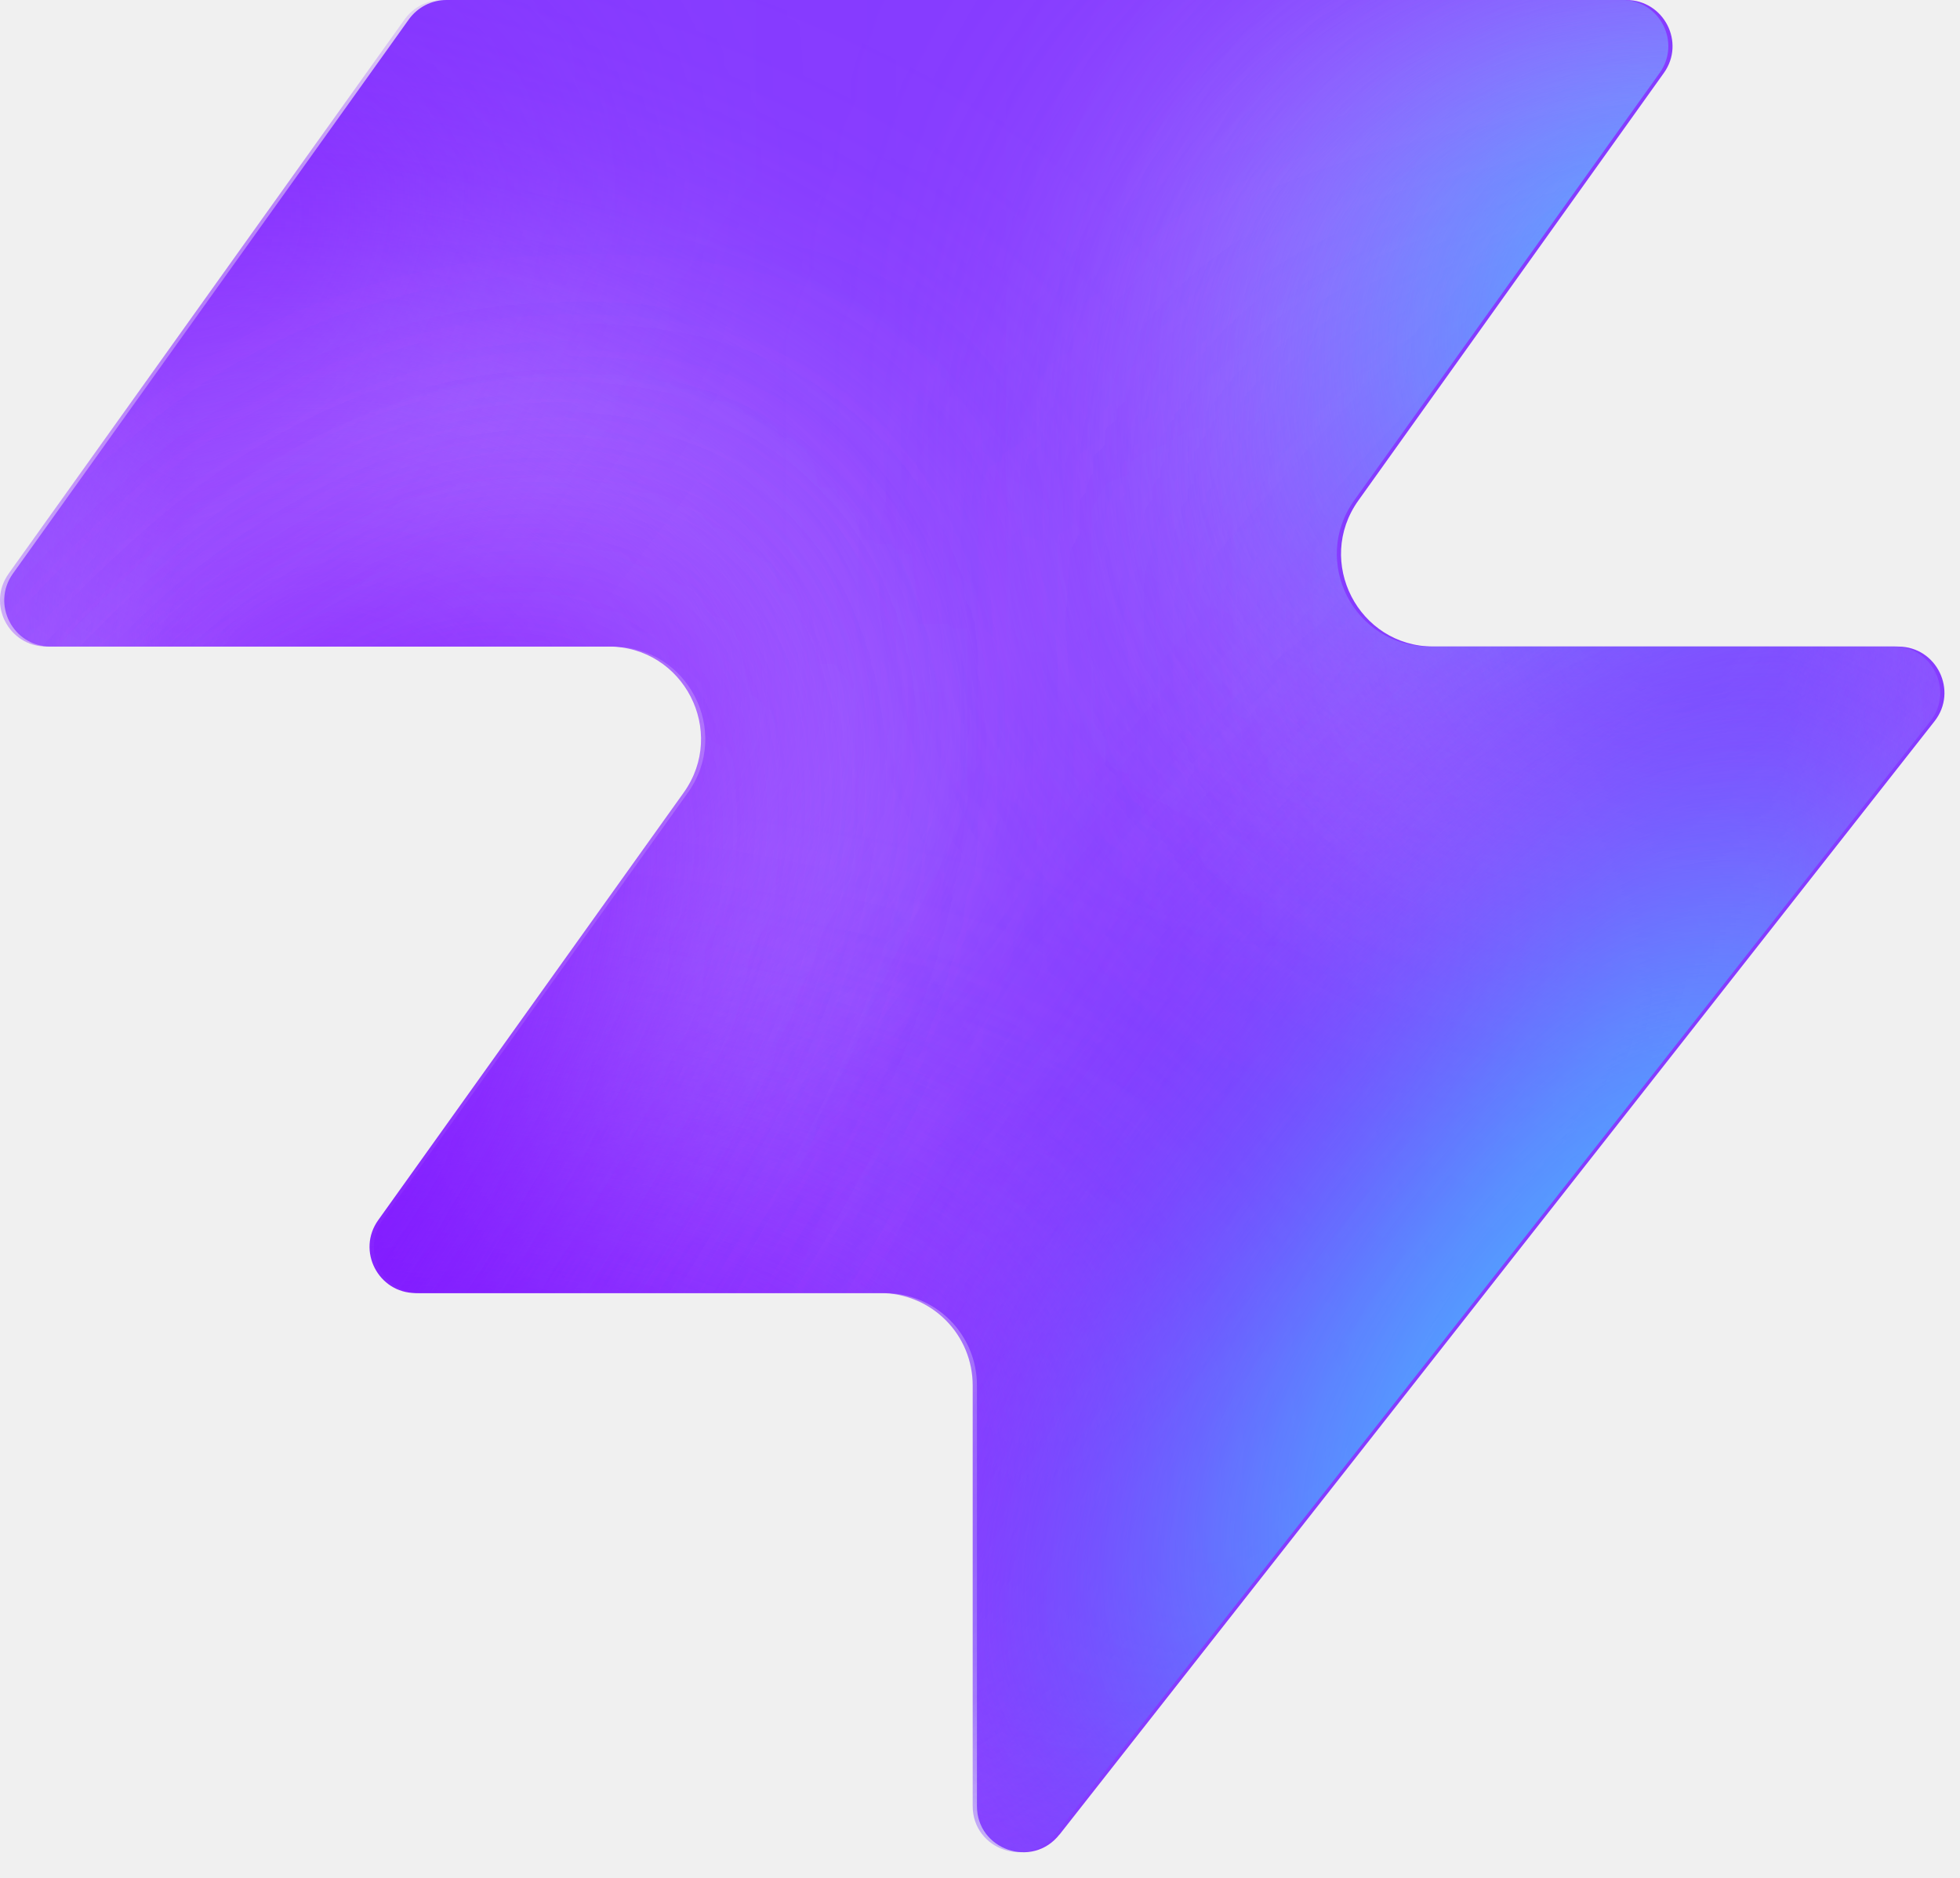
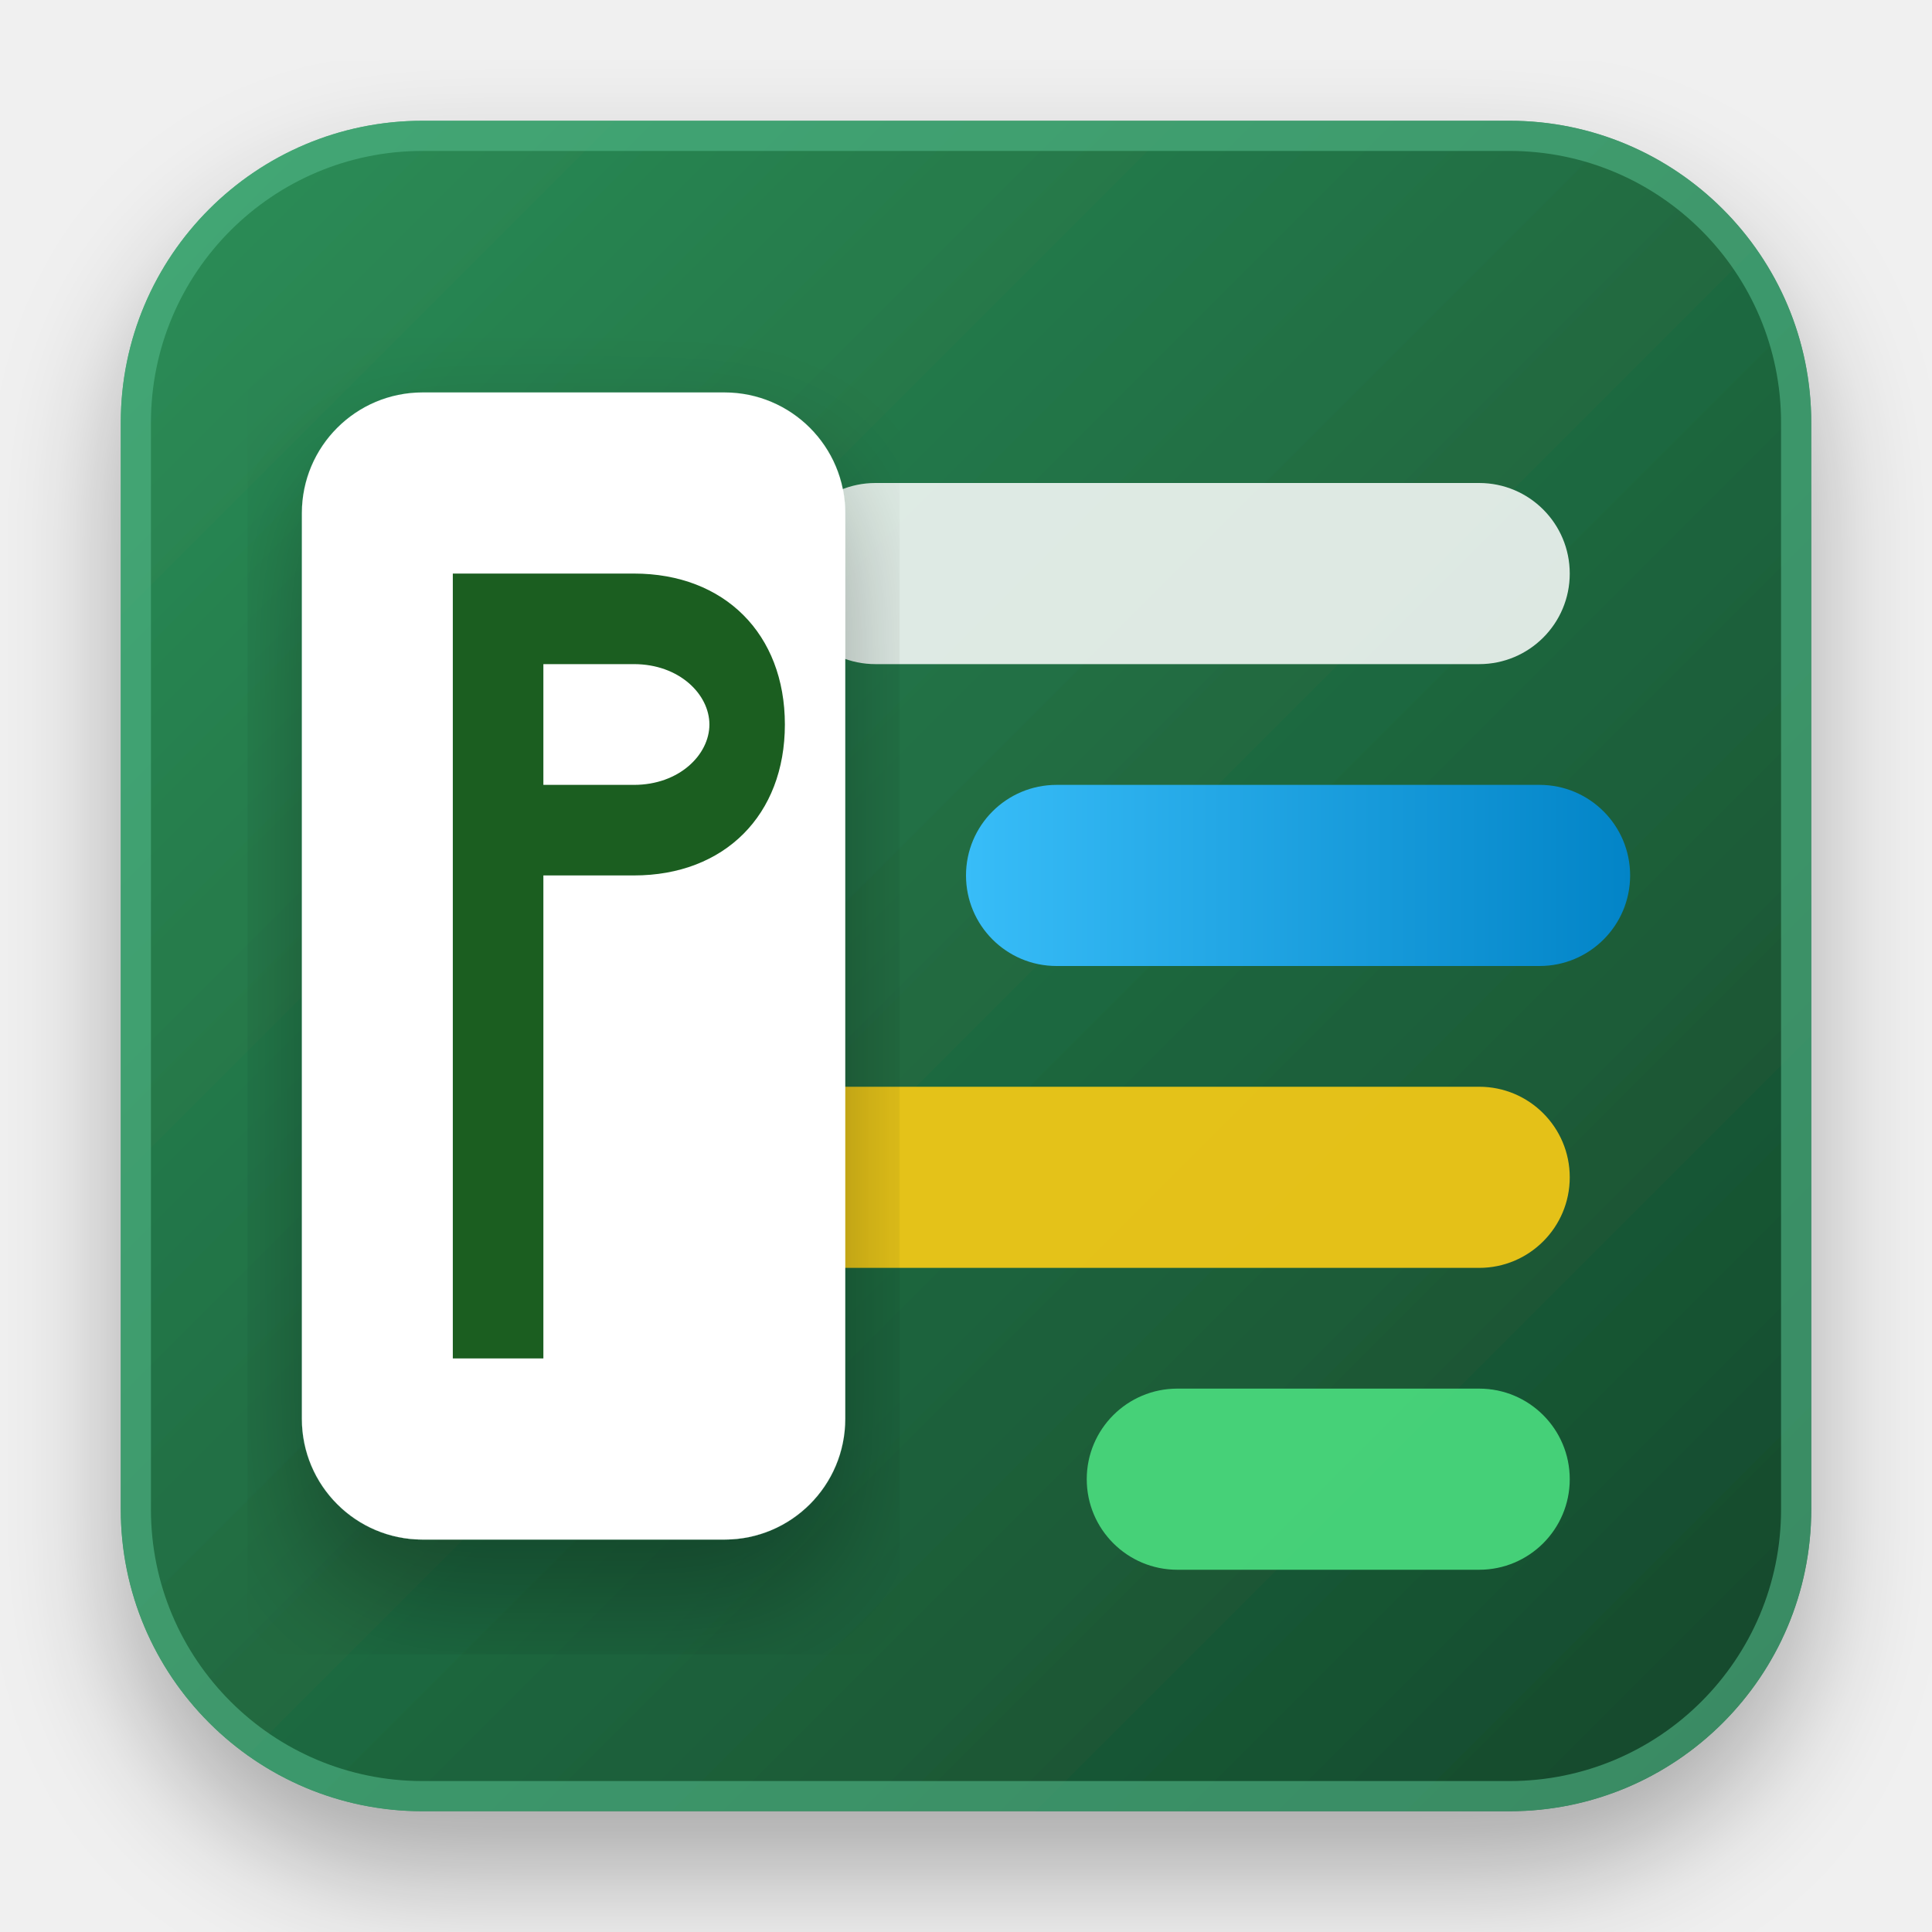
- <svg xmlns="http://www.w3.org/2000/svg" width="48" height="46" fill="none" viewBox="0 0 48 46">
-   <path fill="#863bff" d="M25.946 44.938c-.664.845-2.021.375-2.021-.698V33.937a2.26 2.26 0 0 0-2.262-2.262H10.287c-.92 0-1.456-1.04-.92-1.788l7.48-10.471c1.07-1.497 0-3.578-1.842-3.578H1.237c-.92 0-1.456-1.04-.92-1.788L10.013.474c.214-.297.556-.474.92-.474h28.894c.92 0 1.456 1.04.92 1.788l-7.48 10.471c-1.07 1.498 0 3.579 1.842 3.579h11.377c.943 0 1.473 1.088.89 1.83L25.947 44.94z" style="fill:#863bff;fill:color(display-p3 .525 .23 1);fill-opacity:1" />
-   <mask id="a" width="48" height="46" x="0" y="0" maskUnits="userSpaceOnUse" style="mask-type:alpha">
-     <path fill="#000" d="M25.842 44.938c-.664.844-2.021.375-2.021-.698V33.937a2.26 2.26 0 0 0-2.262-2.262H10.183c-.92 0-1.456-1.04-.92-1.788l7.48-10.471c1.07-1.498 0-3.579-1.842-3.579H1.133c-.92 0-1.456-1.04-.92-1.787L9.91.473c.214-.297.556-.474.92-.474h28.894c.92 0 1.456 1.04.92 1.788l-7.48 10.471c-1.07 1.498 0 3.578 1.842 3.578h11.377c.943 0 1.473 1.088.89 1.832L25.843 44.94z" style="fill:#000;fill-opacity:1" />
-   </mask>
-   <g mask="url(#a)">
-     <g filter="url(#b)">
-       <ellipse cx="5.508" cy="14.704" fill="#ede6ff" rx="5.508" ry="14.704" style="fill:#ede6ff;fill:color(display-p3 .927 .903 1);fill-opacity:1" transform="matrix(.00324 1 1 -.00324 -4.47 31.516)" />
-     </g>
-     <g filter="url(#c)">
-       <ellipse cx="10.399" cy="29.851" fill="#ede6ff" rx="10.399" ry="29.851" style="fill:#ede6ff;fill:color(display-p3 .927 .903 1);fill-opacity:1" transform="matrix(.00324 1 1 -.00324 -39.328 7.883)" />
-     </g>
-     <g filter="url(#d)">
-       <ellipse cx="5.508" cy="30.487" fill="#7e14ff" rx="5.508" ry="30.487" style="fill:#7e14ff;fill:color(display-p3 .492 .077 1);fill-opacity:1" transform="rotate(89.814 -25.913 -14.639)scale(1 -1)" />
-     </g>
-     <g filter="url(#e)">
-       <ellipse cx="5.508" cy="30.599" fill="#7e14ff" rx="5.508" ry="30.599" style="fill:#7e14ff;fill:color(display-p3 .492 .077 1);fill-opacity:1" transform="rotate(89.814 -32.644 -3.334)scale(1 -1)" />
-     </g>
-     <g filter="url(#f)">
-       <ellipse cx="5.508" cy="30.599" fill="#7e14ff" rx="5.508" ry="30.599" style="fill:#7e14ff;fill:color(display-p3 .492 .077 1);fill-opacity:1" transform="matrix(.00324 1 1 -.00324 -34.34 30.47)" />
-     </g>
-     <g filter="url(#g)">
-       <ellipse cx="14.072" cy="22.078" fill="#ede6ff" rx="14.072" ry="22.078" style="fill:#ede6ff;fill:color(display-p3 .927 .903 1);fill-opacity:1" transform="rotate(93.35 24.506 48.493)scale(-1 1)" />
-     </g>
-     <g filter="url(#h)">
-       <ellipse cx="3.47" cy="21.501" fill="#7e14ff" rx="3.47" ry="21.501" style="fill:#7e14ff;fill:color(display-p3 .492 .077 1);fill-opacity:1" transform="rotate(89.009 28.708 47.59)scale(-1 1)" />
-     </g>
-     <g filter="url(#i)">
-       <ellipse cx="3.47" cy="21.501" fill="#7e14ff" rx="3.47" ry="21.501" style="fill:#7e14ff;fill:color(display-p3 .492 .077 1);fill-opacity:1" transform="rotate(89.009 28.708 47.59)scale(-1 1)" />
-     </g>
-     <g filter="url(#j)">
-       <ellipse cx=".387" cy="8.972" fill="#7e14ff" rx="4.407" ry="29.108" style="fill:#7e14ff;fill:color(display-p3 .492 .077 1);fill-opacity:1" transform="rotate(39.51 .387 8.972)" />
-     </g>
-     <g filter="url(#k)">
-       <ellipse cx="47.523" cy="-6.092" fill="#7e14ff" rx="4.407" ry="29.108" style="fill:#7e14ff;fill:color(display-p3 .492 .077 1);fill-opacity:1" transform="rotate(37.892 47.523 -6.092)" />
-     </g>
-     <g filter="url(#l)">
-       <ellipse cx="41.412" cy="6.333" fill="#47bfff" rx="5.971" ry="9.665" style="fill:#47bfff;fill:color(display-p3 .28 .748 1);fill-opacity:1" transform="rotate(37.892 41.412 6.333)" />
-     </g>
-     <g filter="url(#m)">
-       <ellipse cx="-1.879" cy="38.332" fill="#7e14ff" rx="4.407" ry="29.108" style="fill:#7e14ff;fill:color(display-p3 .492 .077 1);fill-opacity:1" transform="rotate(37.892 -1.88 38.332)" />
-     </g>
-     <g filter="url(#n)">
-       <ellipse cx="-1.879" cy="38.332" fill="#7e14ff" rx="4.407" ry="29.108" style="fill:#7e14ff;fill:color(display-p3 .492 .077 1);fill-opacity:1" transform="rotate(37.892 -1.88 38.332)" />
-     </g>
-     <g filter="url(#o)">
-       <ellipse cx="35.651" cy="29.907" fill="#7e14ff" rx="4.407" ry="29.108" style="fill:#7e14ff;fill:color(display-p3 .492 .077 1);fill-opacity:1" transform="rotate(37.892 35.651 29.907)" />
-     </g>
-     <g filter="url(#p)">
-       <ellipse cx="38.418" cy="32.4" fill="#47bfff" rx="5.971" ry="15.297" style="fill:#47bfff;fill:color(display-p3 .28 .748 1);fill-opacity:1" transform="rotate(37.892 38.418 32.4)" />
-     </g>
-   </g>
+ <svg xmlns="http://www.w3.org/2000/svg" viewBox="0 0 64 64" width="64" height="64">
  <defs>
-     <filter id="b" width="60.045" height="41.654" x="-19.77" y="16.149" color-interpolation-filters="sRGB" filterUnits="userSpaceOnUse">
-       <feFlood flood-opacity="0" result="BackgroundImageFix" />
-       <feBlend in="SourceGraphic" in2="BackgroundImageFix" result="shape" />
-       <feGaussianBlur result="effect1_foregroundBlur_2002_17158" stdDeviation="7.659" />
-     </filter>
-     <filter id="c" width="90.34" height="51.437" x="-54.613" y="-7.533" color-interpolation-filters="sRGB" filterUnits="userSpaceOnUse">
-       <feFlood flood-opacity="0" result="BackgroundImageFix" />
-       <feBlend in="SourceGraphic" in2="BackgroundImageFix" result="shape" />
-       <feGaussianBlur result="effect1_foregroundBlur_2002_17158" stdDeviation="7.659" />
-     </filter>
-     <filter id="d" width="79.355" height="29.4" x="-49.64" y="2.03" color-interpolation-filters="sRGB" filterUnits="userSpaceOnUse">
-       <feFlood flood-opacity="0" result="BackgroundImageFix" />
-       <feBlend in="SourceGraphic" in2="BackgroundImageFix" result="shape" />
-       <feGaussianBlur result="effect1_foregroundBlur_2002_17158" stdDeviation="4.596" />
-     </filter>
-     <filter id="e" width="79.579" height="29.4" x="-45.045" y="20.029" color-interpolation-filters="sRGB" filterUnits="userSpaceOnUse">
-       <feFlood flood-opacity="0" result="BackgroundImageFix" />
-       <feBlend in="SourceGraphic" in2="BackgroundImageFix" result="shape" />
-       <feGaussianBlur result="effect1_foregroundBlur_2002_17158" stdDeviation="4.596" />
-     </filter>
-     <filter id="f" width="79.579" height="29.4" x="-43.513" y="21.178" color-interpolation-filters="sRGB" filterUnits="userSpaceOnUse">
-       <feFlood flood-opacity="0" result="BackgroundImageFix" />
-       <feBlend in="SourceGraphic" in2="BackgroundImageFix" result="shape" />
-       <feGaussianBlur result="effect1_foregroundBlur_2002_17158" stdDeviation="4.596" />
-     </filter>
-     <filter id="g" width="74.749" height="58.852" x="15.756" y="-17.901" color-interpolation-filters="sRGB" filterUnits="userSpaceOnUse">
-       <feFlood flood-opacity="0" result="BackgroundImageFix" />
-       <feBlend in="SourceGraphic" in2="BackgroundImageFix" result="shape" />
-       <feGaussianBlur result="effect1_foregroundBlur_2002_17158" stdDeviation="7.659" />
-     </filter>
-     <filter id="h" width="61.377" height="25.362" x="23.548" y="2.284" color-interpolation-filters="sRGB" filterUnits="userSpaceOnUse">
-       <feFlood flood-opacity="0" result="BackgroundImageFix" />
-       <feBlend in="SourceGraphic" in2="BackgroundImageFix" result="shape" />
-       <feGaussianBlur result="effect1_foregroundBlur_2002_17158" stdDeviation="4.596" />
-     </filter>
-     <filter id="i" width="61.377" height="25.362" x="23.548" y="2.284" color-interpolation-filters="sRGB" filterUnits="userSpaceOnUse">
-       <feFlood flood-opacity="0" result="BackgroundImageFix" />
-       <feBlend in="SourceGraphic" in2="BackgroundImageFix" result="shape" />
-       <feGaussianBlur result="effect1_foregroundBlur_2002_17158" stdDeviation="4.596" />
-     </filter>
-     <filter id="j" width="56.045" height="63.649" x="-27.636" y="-22.853" color-interpolation-filters="sRGB" filterUnits="userSpaceOnUse">
-       <feFlood flood-opacity="0" result="BackgroundImageFix" />
-       <feBlend in="SourceGraphic" in2="BackgroundImageFix" result="shape" />
-       <feGaussianBlur result="effect1_foregroundBlur_2002_17158" stdDeviation="4.596" />
-     </filter>
-     <filter id="k" width="54.814" height="64.646" x="20.116" y="-38.415" color-interpolation-filters="sRGB" filterUnits="userSpaceOnUse">
-       <feFlood flood-opacity="0" result="BackgroundImageFix" />
-       <feBlend in="SourceGraphic" in2="BackgroundImageFix" result="shape" />
-       <feGaussianBlur result="effect1_foregroundBlur_2002_17158" stdDeviation="4.596" />
-     </filter>
-     <filter id="l" width="33.541" height="35.313" x="24.641" y="-11.323" color-interpolation-filters="sRGB" filterUnits="userSpaceOnUse">
-       <feFlood flood-opacity="0" result="BackgroundImageFix" />
-       <feBlend in="SourceGraphic" in2="BackgroundImageFix" result="shape" />
-       <feGaussianBlur result="effect1_foregroundBlur_2002_17158" stdDeviation="4.596" />
-     </filter>
-     <filter id="m" width="54.814" height="64.646" x="-29.286" y="6.009" color-interpolation-filters="sRGB" filterUnits="userSpaceOnUse">
-       <feFlood flood-opacity="0" result="BackgroundImageFix" />
-       <feBlend in="SourceGraphic" in2="BackgroundImageFix" result="shape" />
-       <feGaussianBlur result="effect1_foregroundBlur_2002_17158" stdDeviation="4.596" />
-     </filter>
-     <filter id="n" width="54.814" height="64.646" x="-29.286" y="6.009" color-interpolation-filters="sRGB" filterUnits="userSpaceOnUse">
-       <feFlood flood-opacity="0" result="BackgroundImageFix" />
-       <feBlend in="SourceGraphic" in2="BackgroundImageFix" result="shape" />
-       <feGaussianBlur result="effect1_foregroundBlur_2002_17158" stdDeviation="4.596" />
-     </filter>
-     <filter id="o" width="54.814" height="64.646" x="8.244" y="-2.416" color-interpolation-filters="sRGB" filterUnits="userSpaceOnUse">
-       <feFlood flood-opacity="0" result="BackgroundImageFix" />
-       <feBlend in="SourceGraphic" in2="BackgroundImageFix" result="shape" />
-       <feGaussianBlur result="effect1_foregroundBlur_2002_17158" stdDeviation="4.596" />
-     </filter>
-     <filter id="p" width="39.409" height="43.623" x="18.713" y="10.588" color-interpolation-filters="sRGB" filterUnits="userSpaceOnUse">
-       <feFlood flood-opacity="0" result="BackgroundImageFix" />
-       <feBlend in="SourceGraphic" in2="BackgroundImageFix" result="shape" />
-       <feGaussianBlur result="effect1_foregroundBlur_2002_17158" stdDeviation="4.596" />
+     <linearGradient id="bgGrad" x1="0%" y1="0%" x2="100%" y2="100%">
+       <stop offset="0%" stop-color="#2c8f58" />
+       <stop offset="100%" stop-color="#14462a" />
+     </linearGradient>
+     <linearGradient id="barGrad" x1="0%" y1="0%" x2="100%" y2="0%">
+       <stop offset="0%" stop-color="#38bdf8" />
+       <stop offset="100%" stop-color="#0284c7" />
+     </linearGradient>
+     <filter id="shadow" x="-10%" y="-10%" width="120%" height="120%">
+       <feDropShadow dx="0" dy="2" stdDeviation="2" flood-opacity="0.3" />
    </filter>
  </defs>
+   <rect x="4" y="4" width="56" height="56" rx="10" fill="url(#bgGrad)" filter="url(#shadow)" />
+   <rect x="4.5" y="4.5" width="55" height="55" rx="9.5" fill="none" stroke="#52b788" stroke-width="1" opacity="0.6" />
+   <rect x="26" y="16" width="26" height="6" rx="3" fill="#ffffff" opacity="0.85" />
+   <rect x="32" y="26" width="22" height="6" rx="3" fill="url(#barGrad)" />
+   <rect x="24" y="36" width="28" height="6" rx="3" fill="#facc15" opacity="0.9" />
+   <rect x="36" y="46" width="16" height="6" rx="3" fill="#4ade80" opacity="0.9" />
+   <rect x="10" y="13" width="18" height="38" rx="4" fill="#ffffff" filter="url(#shadow)" />
+   <path d="M 15 19 L 21 19 C 24 19 26 21 26 24 C 26 27 24 29 21 29 L 18 29 L 18 45 L 15 45 Z" fill="#1b5e20" />
+   <path d="M 18 22 L 21 22 C 22.5 22 23.5 23 23.5 24 C 23.5 25 22.5 26 21 26 L 18 26 Z" fill="#ffffff" />
</svg>
